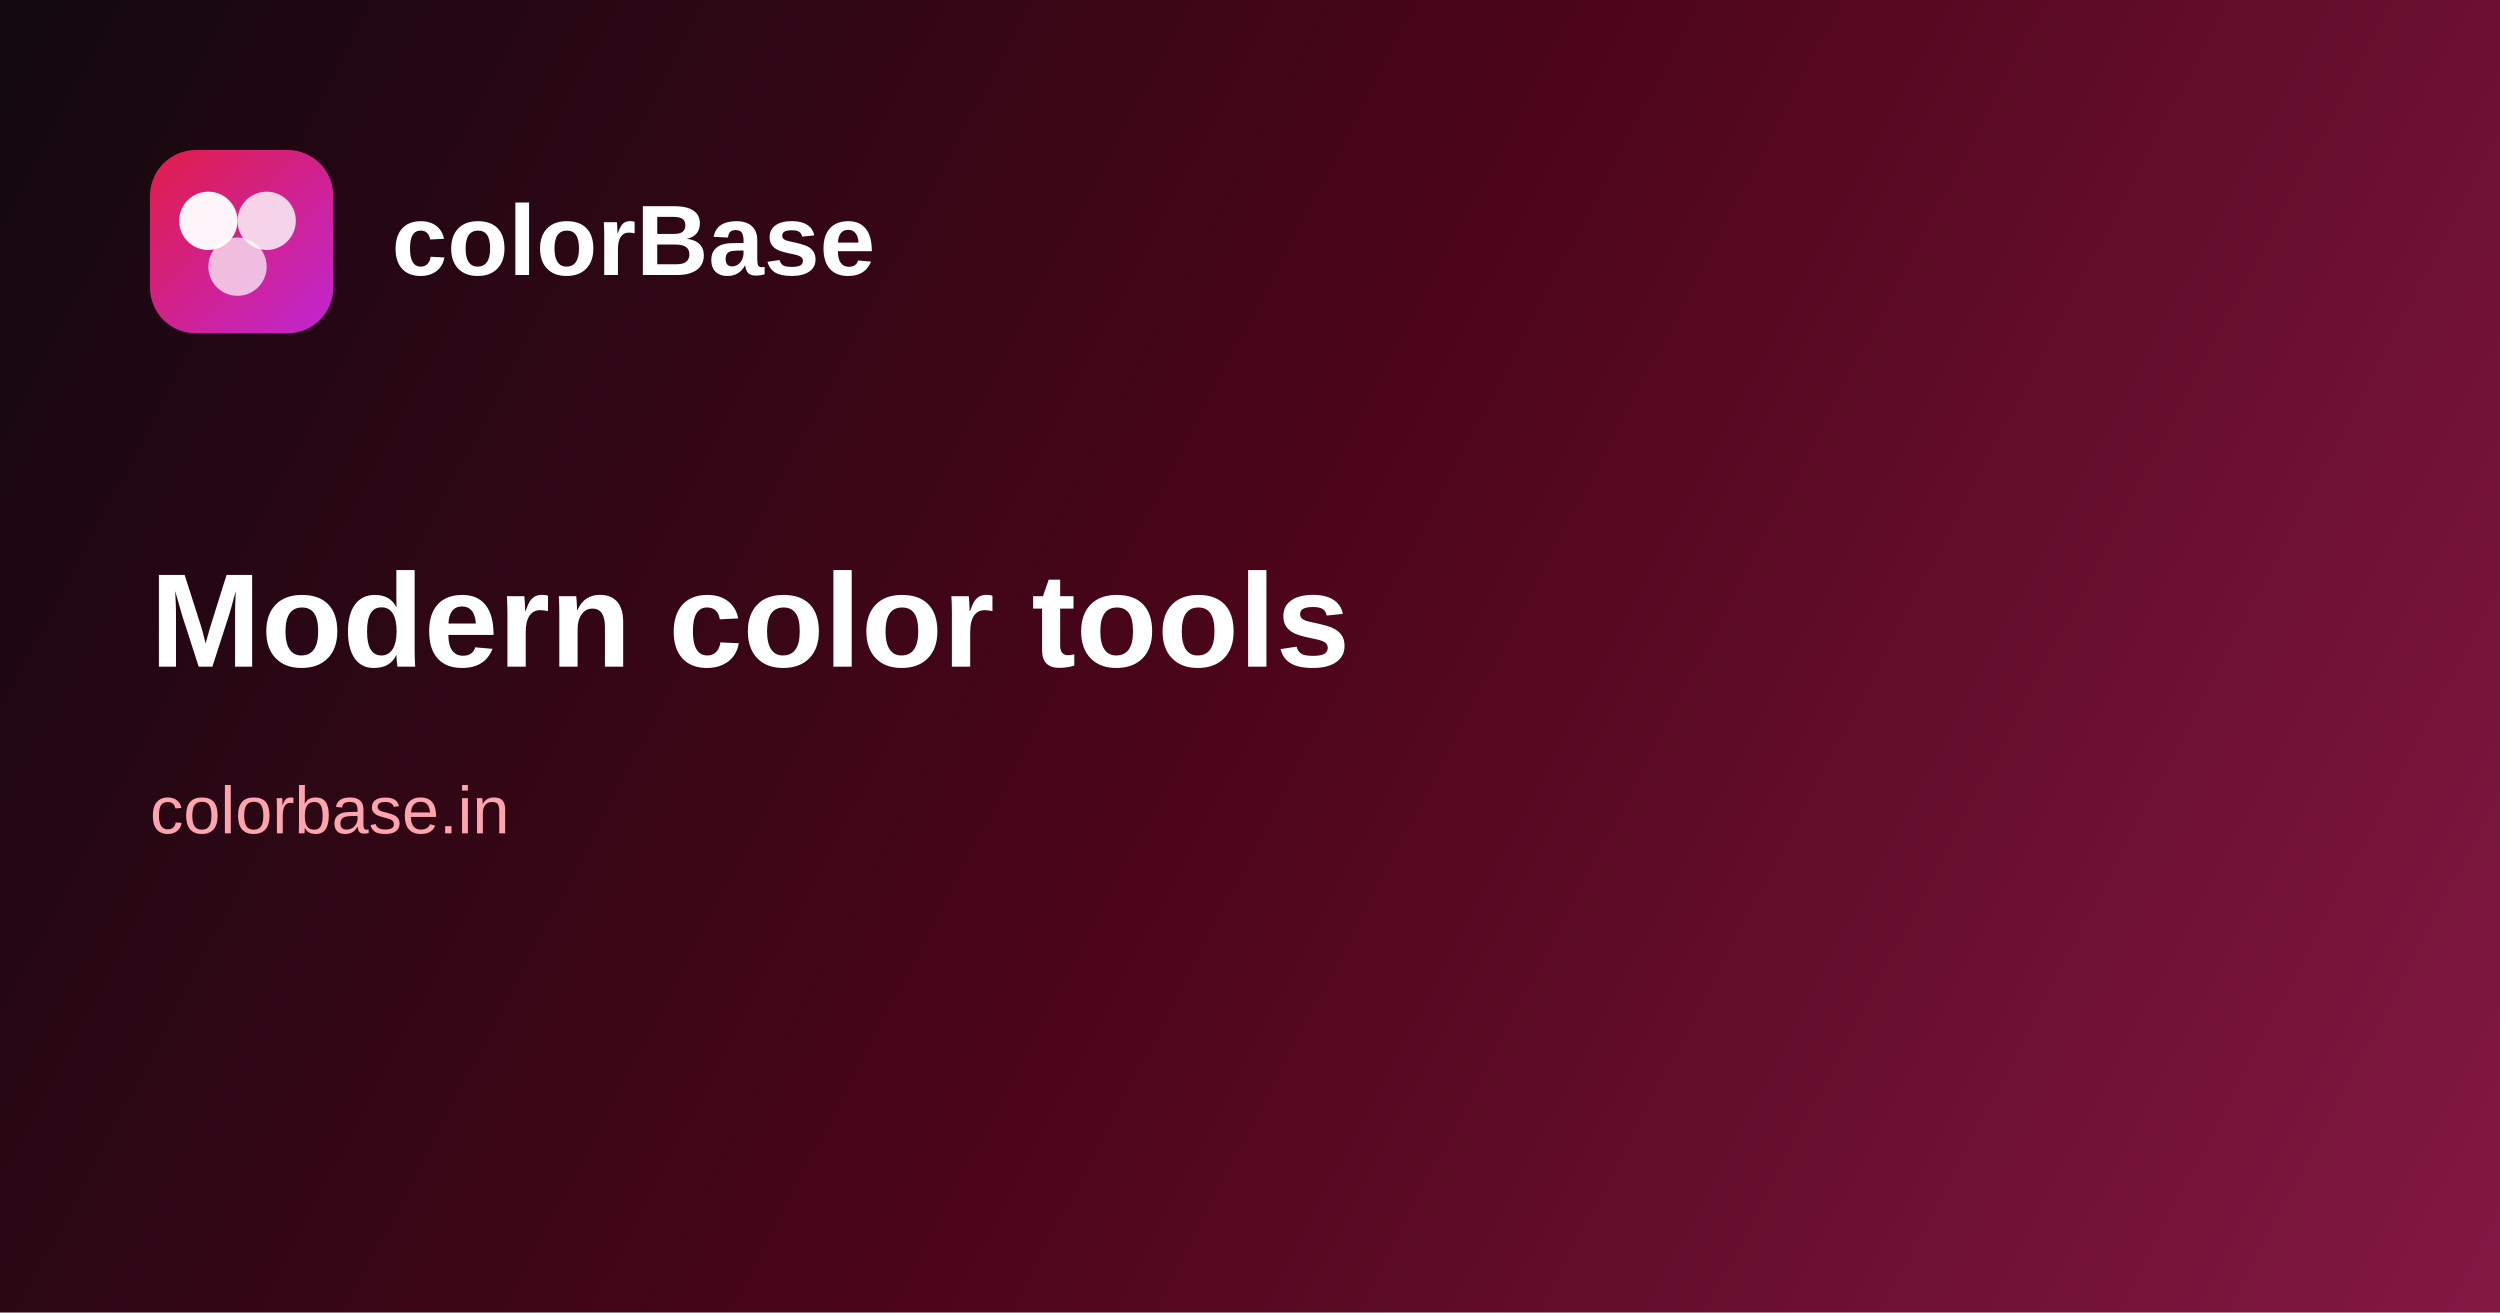
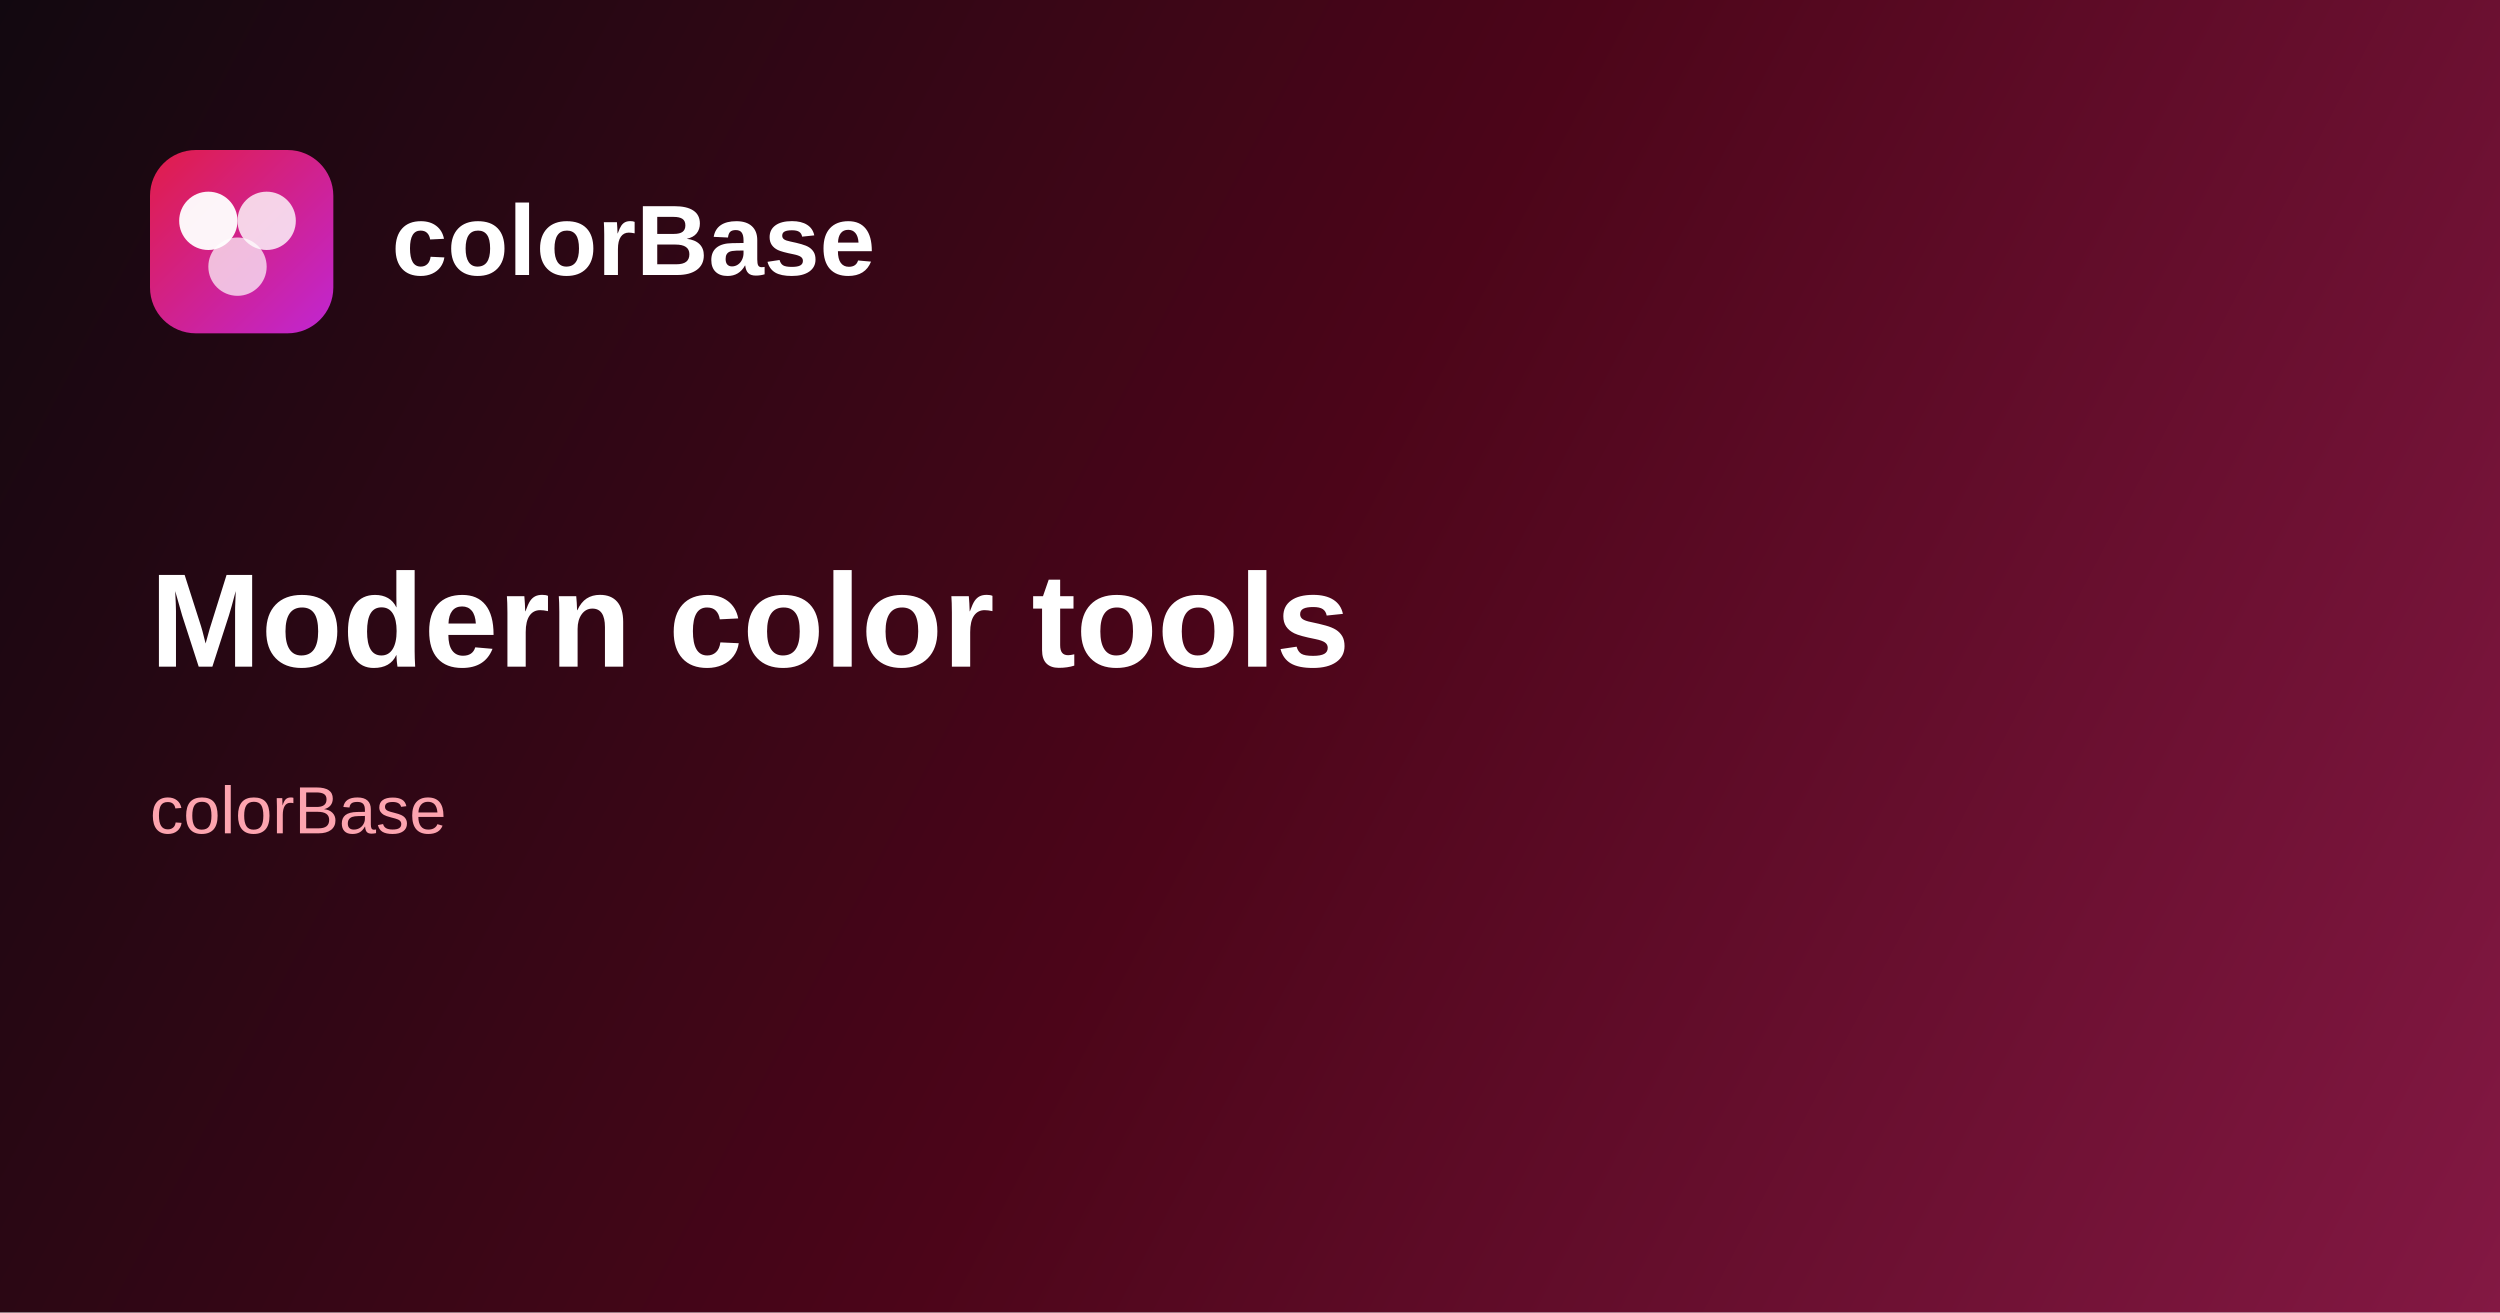
<svg xmlns="http://www.w3.org/2000/svg" width="1200" height="630" fill="none">
  <defs>
    <linearGradient id="bg" x1="0" y1="0" x2="1200" y2="630" gradientUnits="userSpaceOnUse">
      <stop stop-color="#120810" />
      <stop offset="0.5" stop-color="#4c0519" />
      <stop offset="1" stop-color="#831843" />
    </linearGradient>
    <linearGradient id="mark" x1="72" y1="72" x2="160" y2="160" gradientUnits="userSpaceOnUse">
      <stop stop-color="#e11d48" />
      <stop offset="1" stop-color="#c026d3" />
    </linearGradient>
  </defs>
  <rect width="1200" height="630" fill="url(#bg)" />
  <rect x="72" y="72" width="88" height="88" rx="22" fill="url(#mark)" />
  <circle cx="100" cy="106" r="14" fill="#fff" fill-opacity="0.95" />
  <circle cx="128" cy="106" r="14" fill="#fff" fill-opacity="0.8" />
  <circle cx="114" cy="128" r="14" fill="#fff" fill-opacity="0.7" />
  <text x="188" y="132" fill="#ffffff" font-family="Arial, Helvetica, sans-serif" font-size="48" font-weight="700">colorBase</text>
  <text x="72" y="320" fill="#ffffff" font-family="Arial, Helvetica, sans-serif" font-size="64" font-weight="700">Modern color tools</text>
-   <text x="72" y="400" fill="#fda4af" font-family="Arial, Helvetica, sans-serif" font-size="32">colorbase.in</text>
+   <text x="72" y="400" fill="#fda4af" font-family="Arial, Helvetica, sans-serif" font-size="32">colorBase</text>
</svg>
